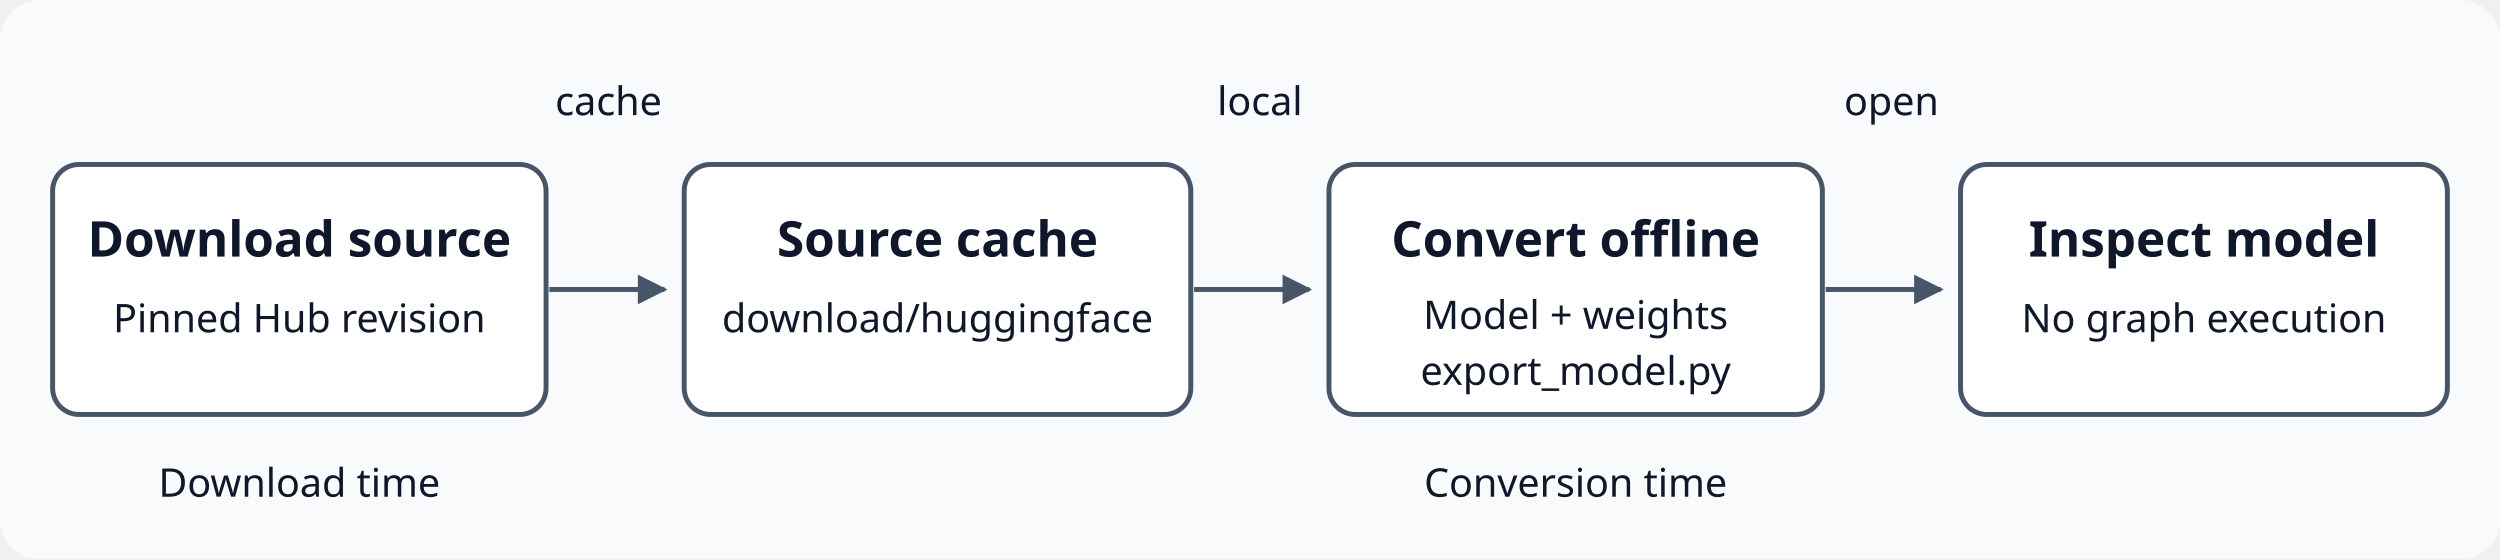
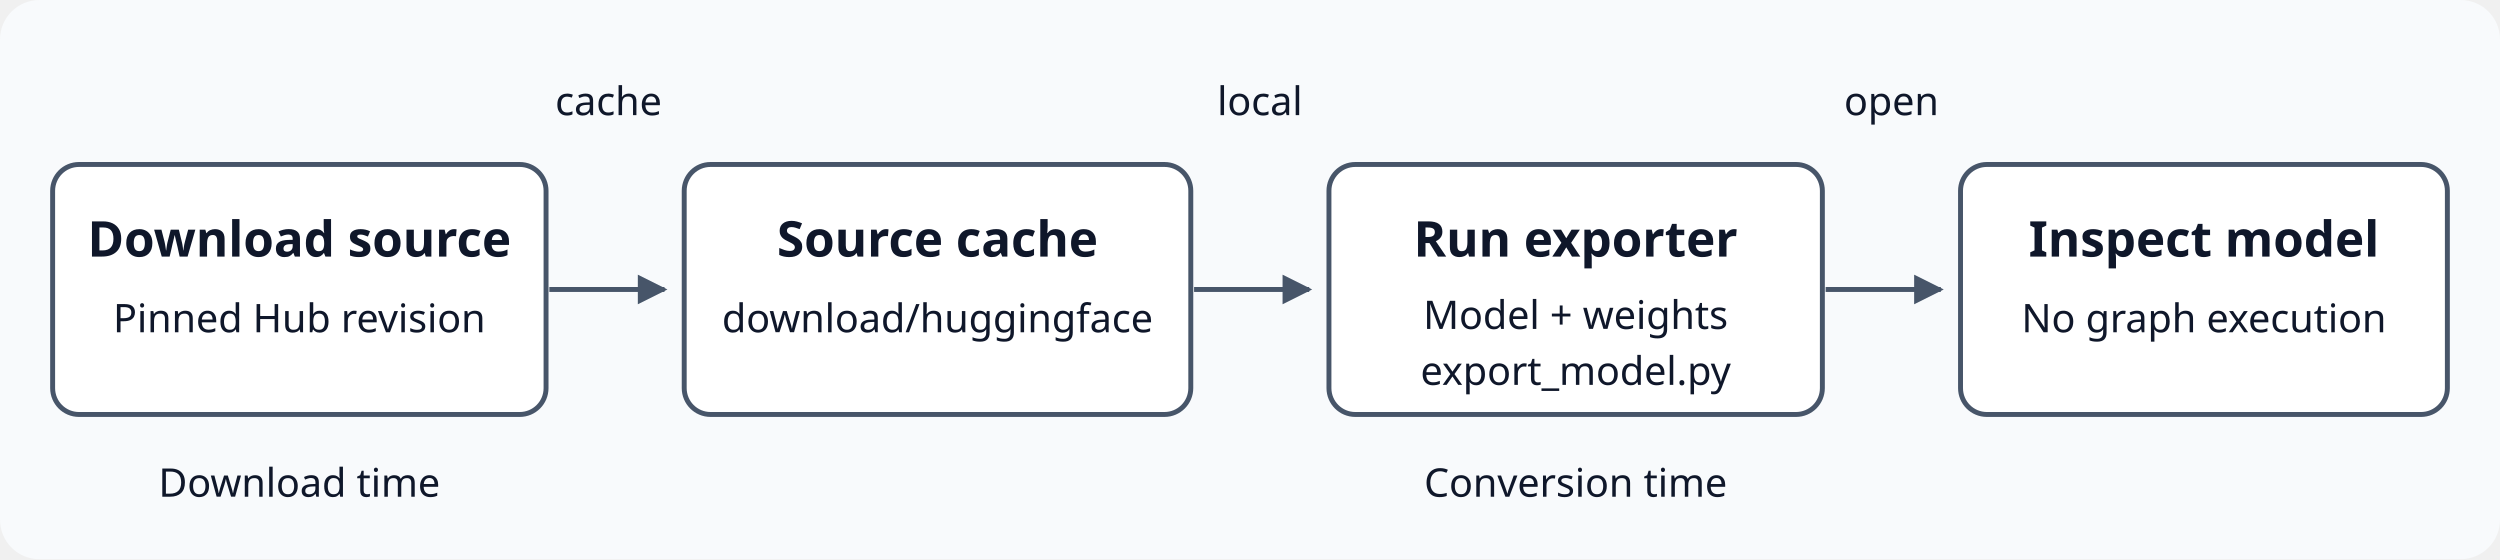
<svg xmlns="http://www.w3.org/2000/svg" viewBox="0 0 760 170" role="img" aria-labelledby="title description">
  <defs>
    <marker id="arrow" viewBox="0 0 10 10" refX="9" refY="5" markerWidth="6" markerHeight="6" orient="auto-start-reverse">
      <path d="M 0 0 L 10 5 L 0 10 z" fill="#475569" />
    </marker>
  </defs>
  <rect width="760" height="170" rx="12" fill="#f8fafc" />
  <g fill="#ffffff" stroke="#475569" stroke-width="1.5">
    <rect x="16" y="50" width="150" height="76" rx="8" />
    <rect x="208" y="50" width="154" height="76" rx="8" />
    <rect x="404" y="50" width="150" height="76" rx="8" />
    <rect x="596" y="50" width="148" height="76" rx="8" />
  </g>
  <g stroke="#475569" stroke-width="1.5" marker-end="url(#arrow)">
    <path d="M 167 88 H 202" />
    <path d="M 363 88 H 398" />
    <path d="M 555 88 H 590" />
  </g>
  <g font-family="sans-serif" text-anchor="middle" fill="#0f172a">
    <g font-size="15" font-weight="bold">
      <text x="91" y="78">Download source</text>
      <text x="285" y="78">Source cache</text>
-       <text x="479" y="78">Convert offline</text>
+       <text x="479" y="78">Run exporter</text>
      <text x="670" y="78">Inspect model</text>
    </g>
    <g font-size="12">
      <text x="91" y="101">Pinned Hub revision</text>
      <text x="285" y="101">download/huggingface</text>
      <text x="479" y="100">Model + weights</text>
      <text x="479" y="117">export_model.py</text>
      <text x="670" y="101">No graph execution</text>
      <text x="185" y="35">cache</text>
      <text x="383" y="35">local</text>
      <text x="575" y="35">open</text>
      <text x="91" y="151">Download time</text>
      <text x="479" y="151">Conversion time</text>
    </g>
  </g>
</svg>
